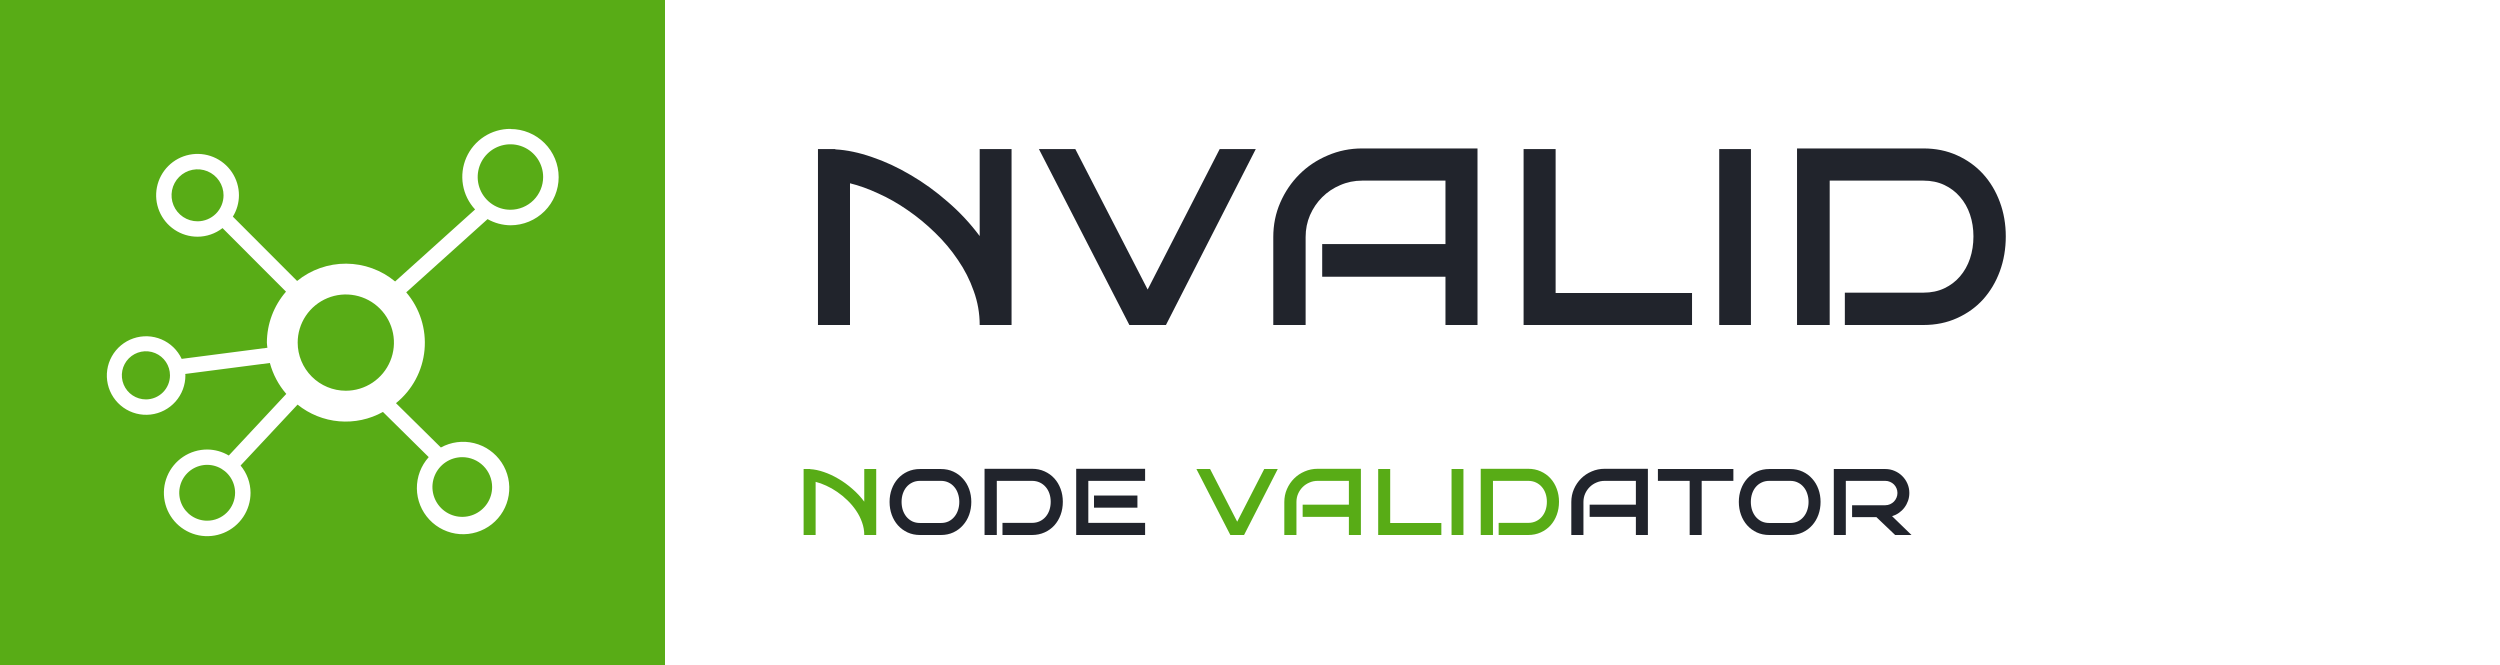
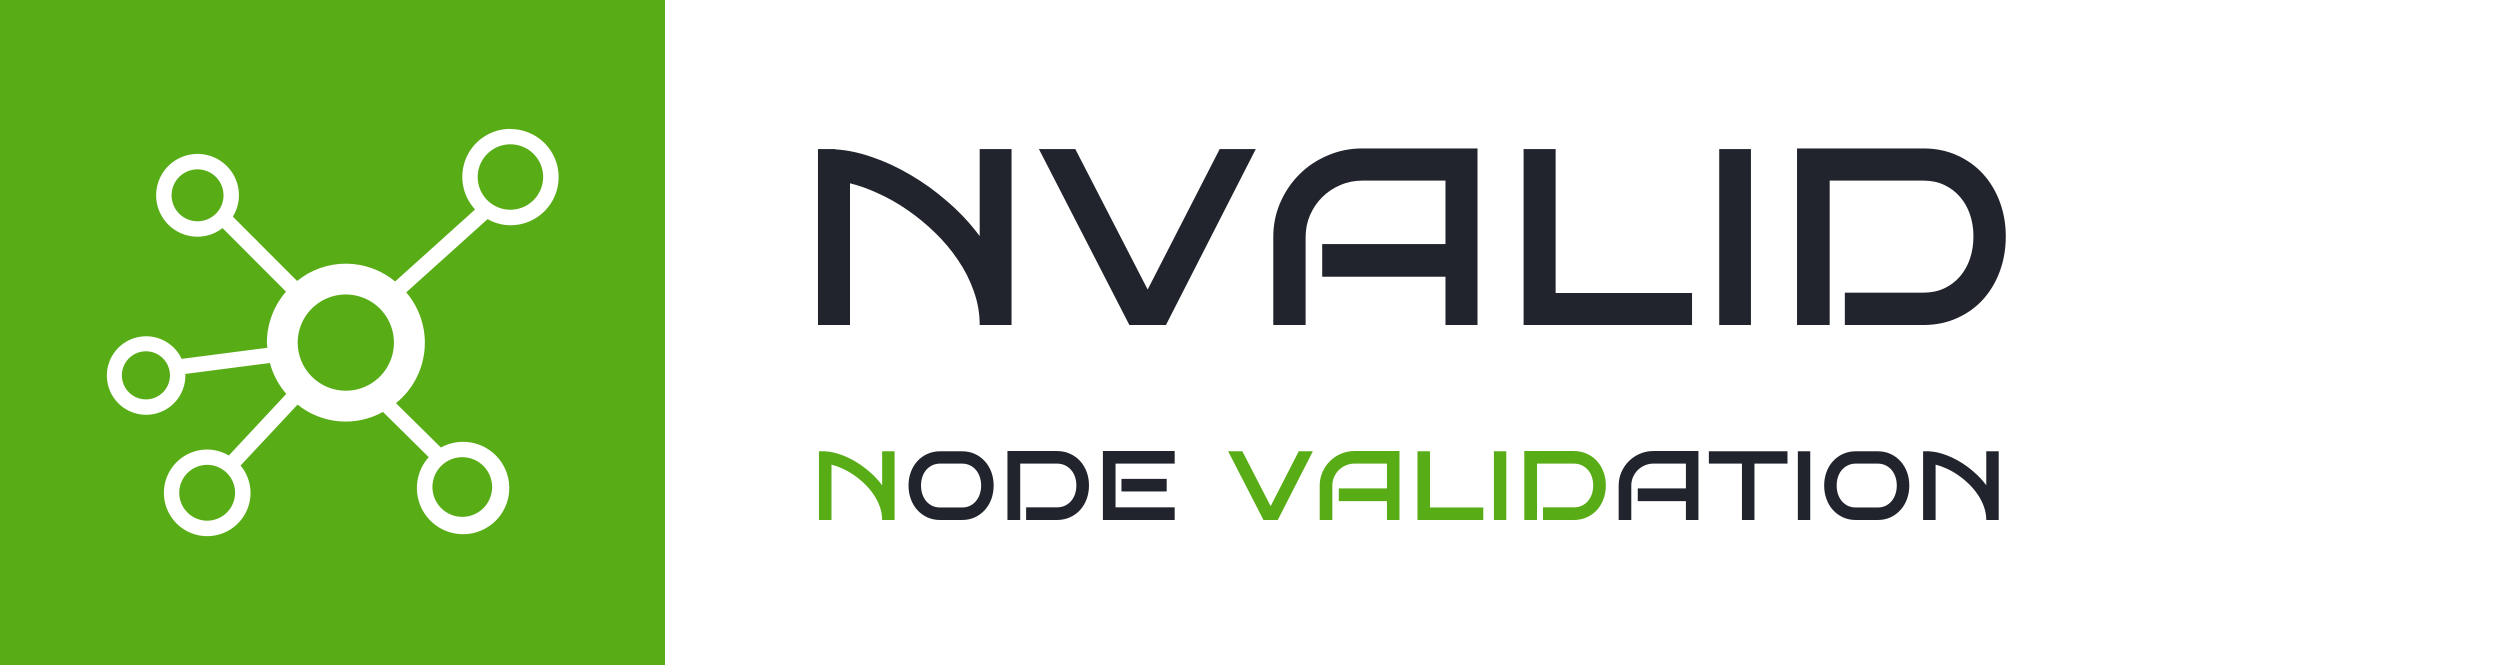
<svg xmlns="http://www.w3.org/2000/svg" width="500" height="133" viewBox="0 0 500 133" fill="none">
  <rect width="500" height="133" fill="white" />
  <rect width="133" height="133" fill="#58AC16" />
-   <g clip-path="url(#clip0_1011_107)">
-     <mask id="mask0_1011_107" style="mask-type:luminance" maskUnits="userSpaceOnUse" x="17" y="17" width="99" height="99">
+   <g clip-path="url(#clip0_1013_112)">
+     <mask id="mask0_1013_112" style="mask-type:luminance" maskUnits="userSpaceOnUse" x="17" y="17" width="99" height="99">
      <path d="M115.788 17.212H17.212V115.788H115.788V17.212Z" fill="white" />
    </mask>
-     <g mask="url(#mask0_1011_107)">
+     <g mask="url(#mask0_1013_112)">
      <path d="M102.083 25.778C100.213 25.771 98.383 26.311 96.816 27.331C95.249 28.35 94.015 29.806 93.264 31.518C92.514 33.23 92.28 35.124 92.592 36.967C92.903 38.811 93.747 40.523 95.019 41.892L79.025 56.294C76.274 54.01 72.816 52.752 69.241 52.733C65.666 52.715 62.195 53.937 59.421 56.192L46.572 43.325C47.362 42.044 47.783 40.57 47.789 39.065C47.789 37.427 47.304 35.825 46.395 34.463C45.485 33.101 44.192 32.039 42.678 31.412C41.165 30.785 39.5 30.621 37.894 30.94C36.287 31.259 34.811 32.048 33.653 33.206C32.495 34.365 31.706 35.84 31.387 37.447C31.067 39.053 31.232 40.718 31.859 42.232C32.486 43.745 33.548 45.038 34.91 45.948C36.272 46.857 37.873 47.343 39.511 47.342C41.321 47.336 43.078 46.73 44.508 45.62L57.2 58.333C54.747 61.162 53.389 64.776 53.374 68.52C53.374 68.875 53.454 69.204 53.478 69.552L36.335 71.774C35.514 70.02 34.073 68.632 32.291 67.876C30.508 67.12 28.509 67.048 26.677 67.676C24.845 68.303 23.309 69.585 22.365 71.276C21.421 72.966 21.134 74.946 21.559 76.835C21.985 78.724 23.094 80.389 24.672 81.511C26.251 82.632 28.188 83.131 30.112 82.912C32.036 82.693 33.811 81.771 35.097 80.323C36.382 78.875 37.088 77.003 37.078 75.067C37.078 74.971 37.053 74.885 37.05 74.789L53.974 72.596C54.588 74.879 55.711 76.994 57.258 78.782L45.759 91.104C44.453 90.327 42.965 89.913 41.446 89.902C39.732 89.902 38.056 90.409 36.63 91.361C35.205 92.313 34.094 93.667 33.438 95.25C32.781 96.834 32.609 98.576 32.944 100.258C33.278 101.939 34.103 103.483 35.315 104.695C36.528 105.907 38.072 106.733 39.753 107.067C41.434 107.401 43.177 107.229 44.76 106.573C46.344 105.917 47.697 104.806 48.649 103.38C49.601 101.955 50.109 100.279 50.108 98.565C50.1 96.569 49.395 94.638 48.115 93.106L59.513 80.92C61.89 82.837 64.785 84 67.827 84.261C70.869 84.523 73.92 83.87 76.588 82.386L85.744 91.424C84.195 93.147 83.35 95.388 83.375 97.704C83.4 100.02 84.295 102.243 85.881 103.931C87.467 105.619 89.629 106.65 91.939 106.82C94.249 106.989 96.539 106.285 98.354 104.847C100.17 103.409 101.379 101.341 101.743 99.053C102.107 96.766 101.598 94.425 100.317 92.495C99.037 90.564 97.079 89.185 94.83 88.63C92.581 88.076 90.206 88.385 88.174 89.499L79.195 80.633C80.81 79.33 82.148 77.717 83.129 75.888C84.11 74.058 84.714 72.051 84.905 69.984C85.096 67.918 84.871 65.834 84.243 63.856C83.614 61.878 82.595 60.046 81.246 58.469L97.514 43.824C98.915 44.617 100.495 45.041 102.104 45.056C104.657 45.056 107.106 44.042 108.911 42.237C110.717 40.431 111.731 37.983 111.731 35.43C111.731 32.877 110.717 30.428 108.911 28.623C107.106 26.817 104.657 25.803 102.104 25.803L102.083 25.778ZM29.182 79.881C28.23 79.881 27.299 79.599 26.507 79.07C25.716 78.541 25.099 77.789 24.734 76.909C24.37 76.029 24.274 75.061 24.46 74.127C24.646 73.193 25.104 72.335 25.778 71.662C26.451 70.989 27.309 70.53 28.243 70.344C29.177 70.159 30.145 70.254 31.025 70.618C31.905 70.983 32.657 71.6 33.186 72.392C33.715 73.183 33.997 74.114 33.997 75.067C33.996 76.343 33.489 77.568 32.586 78.47C31.683 79.373 30.459 79.881 29.182 79.881ZM98.426 97.4C98.427 98.581 98.077 99.736 97.421 100.718C96.766 101.7 95.834 102.466 94.743 102.918C93.652 103.371 92.452 103.489 91.293 103.259C90.135 103.029 89.071 102.461 88.236 101.626C87.4 100.791 86.832 99.727 86.601 98.569C86.37 97.411 86.489 96.211 86.94 95.12C87.392 94.028 88.157 93.096 89.139 92.44C90.121 91.784 91.275 91.433 92.456 91.433C94.038 91.435 95.556 92.064 96.675 93.183C97.794 94.301 98.424 95.818 98.426 97.4ZM39.511 44.261C38.483 44.262 37.477 43.958 36.621 43.386C35.766 42.815 35.099 42.003 34.705 41.053C34.311 40.103 34.208 39.057 34.408 38.048C34.609 37.039 35.104 36.112 35.831 35.385C36.559 34.657 37.486 34.162 38.495 33.961C39.504 33.761 40.549 33.864 41.5 34.258C42.45 34.652 43.262 35.319 43.833 36.175C44.404 37.03 44.709 38.036 44.708 39.065C44.706 40.442 44.158 41.763 43.184 42.738C42.21 43.712 40.889 44.26 39.511 44.261ZM41.437 104.14C40.332 104.141 39.252 103.814 38.333 103.201C37.414 102.587 36.698 101.715 36.275 100.695C35.851 99.674 35.74 98.551 35.956 97.468C36.171 96.384 36.702 95.389 37.483 94.607C38.264 93.826 39.259 93.294 40.343 93.078C41.426 92.862 42.549 92.973 43.57 93.395C44.591 93.818 45.463 94.534 46.077 95.452C46.691 96.371 47.019 97.451 47.019 98.555C47.017 100.036 46.428 101.455 45.382 102.502C44.336 103.549 42.917 104.138 41.437 104.14ZM59.535 68.52C59.535 66.617 60.099 64.755 61.157 63.172C62.215 61.589 63.718 60.355 65.477 59.627C67.236 58.898 69.172 58.707 71.039 59.079C72.907 59.45 74.622 60.367 75.968 61.714C77.315 63.06 78.231 64.775 78.603 66.642C78.974 68.51 78.784 70.445 78.055 72.204C77.326 73.963 76.093 75.467 74.51 76.525C72.927 77.582 71.065 78.147 69.161 78.147C66.609 78.144 64.162 77.129 62.358 75.324C60.553 73.519 59.538 71.073 59.535 68.52ZM102.083 41.951C100.788 41.951 99.522 41.567 98.446 40.848C97.369 40.129 96.53 39.106 96.035 37.91C95.54 36.714 95.41 35.398 95.662 34.128C95.915 32.858 96.538 31.692 97.454 30.776C98.369 29.861 99.536 29.237 100.806 28.985C102.076 28.732 103.392 28.862 104.588 29.357C105.784 29.853 106.806 30.692 107.526 31.768C108.245 32.845 108.629 34.11 108.629 35.405C108.627 37.141 107.937 38.805 106.71 40.032C105.482 41.259 103.818 41.95 102.083 41.951Z" fill="white" />
    </g>
  </g>
  <path d="M195.938 65C195.938 62.667 195.542 60.406 194.75 58.219C193.979 56.01 192.927 53.938 191.594 52C190.281 50.042 188.75 48.219 187 46.531C185.271 44.844 183.448 43.344 181.531 42.031C179.615 40.698 177.656 39.583 175.656 38.688C173.677 37.771 171.792 37.094 170 36.656V65H163.594V29.812H167.062V29.875C169.354 30 171.792 30.51 174.375 31.406C176.979 32.281 179.562 33.479 182.125 35C184.708 36.5 187.188 38.292 189.562 40.375C191.958 42.438 194.083 44.719 195.938 47.219V29.812H202.312V65H195.938ZM251.156 29.812L233.188 65H225.875L207.781 29.812H215.062L229.531 57.906L243.938 29.812H251.156ZM295.5 65H289.094V55.344H264.438V48.812H289.094V36.125H272.438C270.875 36.125 269.406 36.427 268.031 37.031C266.656 37.615 265.458 38.417 264.438 39.438C263.417 40.458 262.604 41.656 262 43.031C261.417 44.385 261.125 45.844 261.125 47.406V65H254.656V47.406C254.656 44.948 255.125 42.646 256.062 40.5C257 38.354 258.271 36.479 259.875 34.875C261.479 33.271 263.365 32.01 265.531 31.094C267.698 30.156 270 29.688 272.438 29.688H295.5V65ZM338.406 65H304.719V29.812H311.125V58.594H338.406V65ZM350.188 65H343.844V29.812H350.188V65ZM401.156 47.281C401.156 49.76 400.76 52.083 399.969 54.25C399.177 56.396 398.062 58.271 396.625 59.875C395.188 61.458 393.448 62.708 391.406 63.625C389.385 64.542 387.146 65 384.688 65H368.969V58.531H384.688C386.25 58.531 387.646 58.24 388.875 57.656C390.104 57.073 391.146 56.281 392 55.281C392.875 54.26 393.542 53.073 394 51.719C394.458 50.344 394.688 48.865 394.688 47.281C394.688 45.719 394.458 44.26 394 42.906C393.542 41.552 392.875 40.375 392 39.375C391.146 38.375 390.104 37.583 388.875 37C387.646 36.417 386.25 36.125 384.688 36.125H365.938V65H359.406V29.688H384.688C387.146 29.688 389.385 30.146 391.406 31.062C393.448 31.979 395.188 33.229 396.625 34.812C398.062 36.396 399.177 38.26 399.969 40.406C400.76 42.531 401.156 44.823 401.156 47.281Z" fill="#21242C" />
-   <path d="M172.852 107C172.852 106.125 172.703 105.277 172.406 104.457C172.117 103.629 171.723 102.852 171.223 102.125C170.73 101.391 170.156 100.707 169.5 100.074C168.852 99.441 168.168 98.879 167.449 98.387C166.73 97.887 165.996 97.469 165.246 97.133C164.504 96.789 163.797 96.535 163.125 96.371V107H160.723V93.805H162.023V93.828C162.883 93.875 163.797 94.066 164.766 94.402C165.742 94.731 166.711 95.18 167.672 95.75C168.641 96.312 169.57 96.984 170.461 97.766C171.359 98.539 172.156 99.394 172.852 100.332V93.805H175.242V107H172.852ZM255.551 93.805L248.812 107H246.07L239.285 93.805H242.016L247.441 104.34L252.844 93.805H255.551ZM272.18 107H269.777V103.379H260.531V100.93H269.777V96.172H263.531C262.945 96.172 262.395 96.285 261.879 96.512C261.363 96.731 260.914 97.031 260.531 97.414C260.148 97.797 259.844 98.246 259.617 98.762C259.398 99.269 259.289 99.816 259.289 100.402V107H256.863V100.402C256.863 99.481 257.039 98.617 257.391 97.812C257.742 97.008 258.219 96.305 258.82 95.703C259.422 95.102 260.129 94.629 260.941 94.285C261.754 93.934 262.617 93.758 263.531 93.758H272.18V107ZM288.27 107H275.637V93.805H278.039V104.598H288.27V107ZM292.688 107H290.309V93.805H292.688V107ZM311.801 100.355C311.801 101.285 311.652 102.156 311.355 102.969C311.059 103.773 310.641 104.477 310.102 105.078C309.562 105.672 308.91 106.141 308.145 106.484C307.387 106.828 306.547 107 305.625 107H299.73V104.574H305.625C306.211 104.574 306.734 104.465 307.195 104.246C307.656 104.027 308.047 103.73 308.367 103.355C308.695 102.973 308.945 102.527 309.117 102.02C309.289 101.504 309.375 100.949 309.375 100.355C309.375 99.769 309.289 99.223 309.117 98.715C308.945 98.207 308.695 97.766 308.367 97.391C308.047 97.016 307.656 96.719 307.195 96.5C306.734 96.281 306.211 96.172 305.625 96.172H298.594V107H296.145V93.758H305.625C306.547 93.758 307.387 93.93 308.145 94.273C308.91 94.617 309.562 95.086 310.102 95.68C310.641 96.273 311.059 96.973 311.355 97.777C311.652 98.574 311.801 99.434 311.801 100.355Z" fill="#58AC16" />
-   <path d="M194.262 100.379C194.262 101.293 194.117 102.152 193.828 102.957C193.539 103.754 193.125 104.453 192.586 105.055C192.055 105.656 191.414 106.133 190.664 106.484C189.922 106.828 189.094 107 188.18 107H184.008C183.094 107 182.262 106.828 181.512 106.484C180.762 106.133 180.117 105.656 179.578 105.055C179.047 104.453 178.637 103.754 178.348 102.957C178.059 102.152 177.914 101.293 177.914 100.379C177.914 99.473 178.059 98.621 178.348 97.824C178.637 97.027 179.047 96.332 179.578 95.738C180.117 95.137 180.762 94.664 181.512 94.32C182.262 93.977 183.094 93.805 184.008 93.805H188.18C189.094 93.805 189.922 93.977 190.664 94.32C191.414 94.664 192.055 95.137 192.586 95.738C193.125 96.332 193.539 97.027 193.828 97.824C194.117 98.621 194.262 99.473 194.262 100.379ZM191.859 100.379C191.859 99.801 191.773 99.258 191.602 98.75C191.438 98.234 191.195 97.789 190.875 97.414C190.562 97.031 190.18 96.731 189.727 96.512C189.273 96.285 188.758 96.172 188.18 96.172H184.008C183.43 96.172 182.91 96.285 182.449 96.512C181.996 96.731 181.609 97.031 181.289 97.414C180.977 97.789 180.734 98.234 180.562 98.75C180.398 99.258 180.316 99.801 180.316 100.379C180.316 100.957 180.398 101.504 180.562 102.02C180.734 102.527 180.977 102.973 181.289 103.355C181.609 103.738 181.996 104.043 182.449 104.27C182.91 104.488 183.43 104.598 184.008 104.598H188.18C188.758 104.598 189.273 104.488 189.727 104.27C190.18 104.043 190.562 103.738 190.875 103.355C191.195 102.973 191.438 102.527 191.602 102.02C191.773 101.504 191.859 100.957 191.859 100.379ZM212.566 100.355C212.566 101.285 212.418 102.156 212.121 102.969C211.824 103.773 211.406 104.477 210.867 105.078C210.328 105.672 209.676 106.141 208.91 106.484C208.152 106.828 207.312 107 206.391 107H200.496V104.574H206.391C206.977 104.574 207.5 104.465 207.961 104.246C208.422 104.027 208.812 103.73 209.133 103.355C209.461 102.973 209.711 102.527 209.883 102.02C210.055 101.504 210.141 100.949 210.141 100.355C210.141 99.769 210.055 99.223 209.883 98.715C209.711 98.207 209.461 97.766 209.133 97.391C208.812 97.016 208.422 96.719 207.961 96.5C207.5 96.281 206.977 96.172 206.391 96.172H199.359V107H196.91V93.758H206.391C207.312 93.758 208.152 93.93 208.91 94.273C209.676 94.617 210.328 95.086 210.867 95.68C211.406 96.273 211.824 96.973 212.121 97.777C212.418 98.574 212.566 99.434 212.566 100.355ZM229.02 107H215.238V93.758H229.02V96.172H217.664V104.574H229.02V107ZM227.484 101.527H218.801V99.102H227.484V101.527ZM329.578 107H327.176V103.379H317.93V100.93H327.176V96.172H320.93C320.344 96.172 319.793 96.285 319.277 96.512C318.762 96.731 318.312 97.031 317.93 97.414C317.547 97.797 317.242 98.246 317.016 98.762C316.797 99.269 316.688 99.816 316.688 100.402V107H314.262V100.402C314.262 99.481 314.438 98.617 314.789 97.812C315.141 97.008 315.617 96.305 316.219 95.703C316.82 95.102 317.527 94.629 318.34 94.285C319.152 93.934 320.016 93.758 320.93 93.758H329.578V107ZM340.336 107H337.934V96.172H331.582V93.805H346.676V96.172H340.336V107ZM364.113 100.379C364.113 101.293 363.969 102.152 363.68 102.957C363.391 103.754 362.977 104.453 362.438 105.055C361.906 105.656 361.266 106.133 360.516 106.484C359.773 106.828 358.945 107 358.031 107H353.859C352.945 107 352.113 106.828 351.363 106.484C350.613 106.133 349.969 105.656 349.43 105.055C348.898 104.453 348.488 103.754 348.199 102.957C347.91 102.152 347.766 101.293 347.766 100.379C347.766 99.473 347.91 98.621 348.199 97.824C348.488 97.027 348.898 96.332 349.43 95.738C349.969 95.137 350.613 94.664 351.363 94.32C352.113 93.977 352.945 93.805 353.859 93.805H358.031C358.945 93.805 359.773 93.977 360.516 94.32C361.266 94.664 361.906 95.137 362.438 95.738C362.977 96.332 363.391 97.027 363.68 97.824C363.969 98.621 364.113 99.473 364.113 100.379ZM361.711 100.379C361.711 99.801 361.625 99.258 361.453 98.75C361.289 98.234 361.047 97.789 360.727 97.414C360.414 97.031 360.031 96.731 359.578 96.512C359.125 96.285 358.609 96.172 358.031 96.172H353.859C353.281 96.172 352.762 96.285 352.301 96.512C351.848 96.731 351.461 97.031 351.141 97.414C350.828 97.789 350.586 98.234 350.414 98.75C350.25 99.258 350.168 99.801 350.168 100.379C350.168 100.957 350.25 101.504 350.414 102.02C350.586 102.527 350.828 102.973 351.141 103.355C351.461 103.738 351.848 104.043 352.301 104.27C352.762 104.488 353.281 104.598 353.859 104.598H358.031C358.609 104.598 359.125 104.488 359.578 104.27C360.031 104.043 360.414 103.738 360.727 103.355C361.047 102.973 361.289 102.527 361.453 102.02C361.625 101.504 361.711 100.957 361.711 100.379ZM382.301 107H379.031L375.281 103.426H370.418V101.047H377.062C377.398 101.047 377.715 100.98 378.012 100.848C378.309 100.715 378.566 100.539 378.785 100.32C379.004 100.094 379.176 99.832 379.301 99.535C379.426 99.238 379.488 98.926 379.488 98.598C379.488 98.262 379.426 97.949 379.301 97.66C379.176 97.363 379.004 97.106 378.785 96.887C378.566 96.668 378.309 96.496 378.012 96.371C377.715 96.238 377.398 96.172 377.062 96.172H369.164V107H366.762V93.805H377.062C377.727 93.805 378.352 93.934 378.938 94.191C379.523 94.441 380.031 94.785 380.461 95.223C380.898 95.652 381.242 96.16 381.492 96.746C381.742 97.324 381.867 97.941 381.867 98.598C381.867 99.137 381.781 99.656 381.609 100.156C381.438 100.648 381.195 101.102 380.883 101.516C380.578 101.922 380.215 102.273 379.793 102.57C379.371 102.867 378.91 103.086 378.41 103.227L382.301 107Z" fill="#21242C" />
+   <path d="M176.429 104C176.429 103.089 176.274 102.206 175.965 101.351C175.664 100.488 175.253 99.679 174.732 98.922C174.219 98.157 173.621 97.445 172.938 96.786C172.262 96.126 171.55 95.54 170.801 95.028C170.053 94.507 169.288 94.072 168.506 93.722C167.733 93.364 166.997 93.099 166.297 92.928V104H163.794V90.255H165.149V90.279C166.045 90.328 166.997 90.528 168.006 90.877C169.023 91.219 170.032 91.687 171.033 92.281C172.042 92.867 173.011 93.567 173.938 94.381C174.874 95.186 175.704 96.078 176.429 97.054V90.255H178.919V104H176.429ZM262.574 90.255L255.555 104H252.698L245.63 90.255H248.475L254.126 101.229L259.754 90.255H262.574ZM279.896 104H277.393V100.228H267.762V97.677H277.393V92.721H270.887C270.276 92.721 269.703 92.839 269.166 93.075C268.628 93.303 268.16 93.616 267.762 94.015C267.363 94.413 267.046 94.881 266.81 95.418C266.582 95.947 266.468 96.517 266.468 97.127V104H263.941V97.127C263.941 96.167 264.124 95.268 264.49 94.43C264.856 93.591 265.353 92.859 265.979 92.232C266.606 91.606 267.343 91.113 268.189 90.755C269.035 90.389 269.935 90.206 270.887 90.206H279.896V104ZM296.656 104H283.497V90.255H285.999V101.498H296.656V104ZM301.258 104H298.78V90.255H301.258V104ZM321.167 97.079C321.167 98.047 321.013 98.954 320.704 99.801C320.394 100.639 319.959 101.371 319.397 101.998C318.836 102.617 318.156 103.105 317.359 103.463C316.569 103.821 315.695 104 314.734 104H308.594V101.473H314.734C315.345 101.473 315.89 101.359 316.37 101.131C316.85 100.903 317.257 100.594 317.591 100.204C317.933 99.805 318.193 99.341 318.372 98.812C318.551 98.275 318.641 97.697 318.641 97.079C318.641 96.468 318.551 95.899 318.372 95.37C318.193 94.841 317.933 94.381 317.591 93.99C317.257 93.6 316.85 93.29 316.37 93.062C315.89 92.835 315.345 92.721 314.734 92.721H307.41V104H304.859V90.206H314.734C315.695 90.206 316.569 90.385 317.359 90.743C318.156 91.101 318.836 91.59 319.397 92.208C319.959 92.826 320.394 93.555 320.704 94.393C321.013 95.223 321.167 96.118 321.167 97.079Z" fill="#58AC16" />
+   <path d="M198.731 97.103C198.731 98.055 198.58 98.95 198.279 99.789C197.978 100.619 197.547 101.347 196.985 101.974C196.432 102.6 195.765 103.097 194.983 103.463C194.21 103.821 193.348 104 192.396 104H188.05C187.098 104 186.231 103.821 185.45 103.463C184.668 103.097 183.997 102.6 183.436 101.974C182.882 101.347 182.455 100.619 182.154 99.789C181.853 98.95 181.702 98.055 181.702 97.103C181.702 96.159 181.853 95.272 182.154 94.442C182.455 93.612 182.882 92.888 183.436 92.269C183.997 91.642 184.668 91.15 185.45 90.792C186.231 90.434 187.098 90.255 188.05 90.255H192.396C193.348 90.255 194.21 90.434 194.983 90.792C195.765 91.15 196.432 91.642 196.985 92.269C197.547 92.888 197.978 93.612 198.279 94.442C198.58 95.272 198.731 96.159 198.731 97.103ZM196.229 97.103C196.229 96.501 196.139 95.935 195.96 95.406C195.789 94.869 195.537 94.405 195.203 94.015C194.878 93.616 194.479 93.303 194.007 93.075C193.535 92.839 192.998 92.721 192.396 92.721H188.05C187.448 92.721 186.906 92.839 186.426 93.075C185.954 93.303 185.551 93.616 185.218 94.015C184.892 94.405 184.64 94.869 184.461 95.406C184.29 95.935 184.205 96.501 184.205 97.103C184.205 97.705 184.29 98.275 184.461 98.812C184.64 99.341 184.892 99.805 185.218 100.204C185.551 100.602 185.954 100.92 186.426 101.156C186.906 101.384 187.448 101.498 188.05 101.498H192.396C192.998 101.498 193.535 101.384 194.007 101.156C194.479 100.92 194.878 100.602 195.203 100.204C195.537 99.805 195.789 99.341 195.96 98.812C196.139 98.275 196.229 97.705 196.229 97.103ZM217.798 97.079C217.798 98.047 217.644 98.954 217.334 99.801C217.025 100.639 216.59 101.371 216.028 101.998C215.467 102.617 214.787 103.105 213.99 103.463C213.2 103.821 212.326 104 211.365 104H205.225V101.473H211.365C211.976 101.473 212.521 101.359 213.001 101.131C213.481 100.903 213.888 100.594 214.222 100.204C214.563 99.805 214.824 99.341 215.003 98.812C215.182 98.275 215.271 97.697 215.271 97.079C215.271 96.468 215.182 95.899 215.003 95.37C214.824 94.841 214.563 94.381 214.222 93.99C213.888 93.6 213.481 93.29 213.001 93.062C212.521 92.835 211.976 92.721 211.365 92.721H204.041V104H201.49V90.206H211.365C212.326 90.206 213.2 90.385 213.99 90.743C214.787 91.101 215.467 91.59 216.028 92.208C216.59 92.826 217.025 93.555 217.334 94.393C217.644 95.223 217.798 96.118 217.798 97.079ZM234.937 104H220.582V90.206H234.937V92.721H223.108V101.473H234.937V104ZM233.338 98.299H224.292V95.772H233.338V98.299ZM339.686 104H337.183V100.228H327.552V97.677H337.183V92.721H330.677C330.066 92.721 329.493 92.839 328.956 93.075C328.418 93.303 327.951 93.616 327.552 94.015C327.153 94.413 326.836 94.881 326.6 95.418C326.372 95.947 326.258 96.517 326.258 97.127V104H323.731V97.127C323.731 96.167 323.914 95.268 324.28 94.43C324.646 93.591 325.143 92.859 325.77 92.232C326.396 91.606 327.133 91.113 327.979 90.755C328.825 90.389 329.725 90.206 330.677 90.206H339.686V104ZM350.892 104H348.389V92.721H341.773V90.255H357.496V92.721H350.892V104ZM362.049 104H359.571V90.255H362.049V104ZM381.861 97.103C381.861 98.055 381.71 98.95 381.409 99.789C381.108 100.619 380.677 101.347 380.115 101.974C379.562 102.6 378.895 103.097 378.113 103.463C377.34 103.821 376.478 104 375.525 104H371.18C370.228 104 369.361 103.821 368.58 103.463C367.798 103.097 367.127 102.6 366.565 101.974C366.012 101.347 365.585 100.619 365.284 99.789C364.983 98.95 364.832 98.055 364.832 97.103C364.832 96.159 364.983 95.272 365.284 94.442C365.585 93.612 366.012 92.888 366.565 92.269C367.127 91.642 367.798 91.15 368.58 90.792C369.361 90.434 370.228 90.255 371.18 90.255H375.525C376.478 90.255 377.34 90.434 378.113 90.792C378.895 91.15 379.562 91.642 380.115 92.269C380.677 92.888 381.108 93.612 381.409 94.442C381.71 95.272 381.861 96.159 381.861 97.103ZM379.358 97.103C379.358 96.501 379.269 95.935 379.09 95.406C378.919 94.869 378.667 94.405 378.333 94.015C378.007 93.616 377.609 93.303 377.137 93.075C376.665 92.839 376.128 92.721 375.525 92.721H371.18C370.577 92.721 370.036 92.839 369.556 93.075C369.084 93.303 368.681 93.616 368.348 94.015C368.022 94.405 367.77 94.869 367.591 95.406C367.42 95.935 367.334 96.501 367.334 97.103C367.334 97.705 367.42 98.275 367.591 98.812C367.77 99.341 368.022 99.805 368.348 100.204C368.681 100.602 369.084 100.92 369.556 101.156C370.036 101.384 370.577 101.498 371.18 101.498H375.525C376.128 101.498 376.665 101.384 377.137 101.156C377.609 100.92 378.007 100.602 378.333 100.204C378.667 99.805 378.919 99.341 379.09 98.812C379.269 98.275 379.358 97.705 379.358 97.103ZM397.254 104C397.254 103.089 397.099 102.206 396.79 101.351C396.489 100.488 396.078 99.679 395.557 98.922C395.044 98.157 394.446 97.445 393.763 96.786C393.087 96.126 392.375 95.54 391.626 95.028C390.878 94.507 390.113 94.072 389.332 93.722C388.558 93.364 387.822 93.099 387.122 92.928V104H384.62V90.255H385.975V90.279C386.87 90.328 387.822 90.528 388.831 90.877C389.848 91.219 390.857 91.687 391.858 92.281C392.868 92.867 393.836 93.567 394.764 94.381C395.7 95.186 396.53 96.078 397.254 97.054V90.255H399.744V104H397.254Z" fill="#21242C" />
  <defs>
-     <clipPath id="clip0_1011_107">
+     <clipPath id="clip0_1013_112">
      <rect width="98.576" height="98.576" fill="white" transform="translate(17.2119 17.2119)" />
    </clipPath>
  </defs>
</svg>
